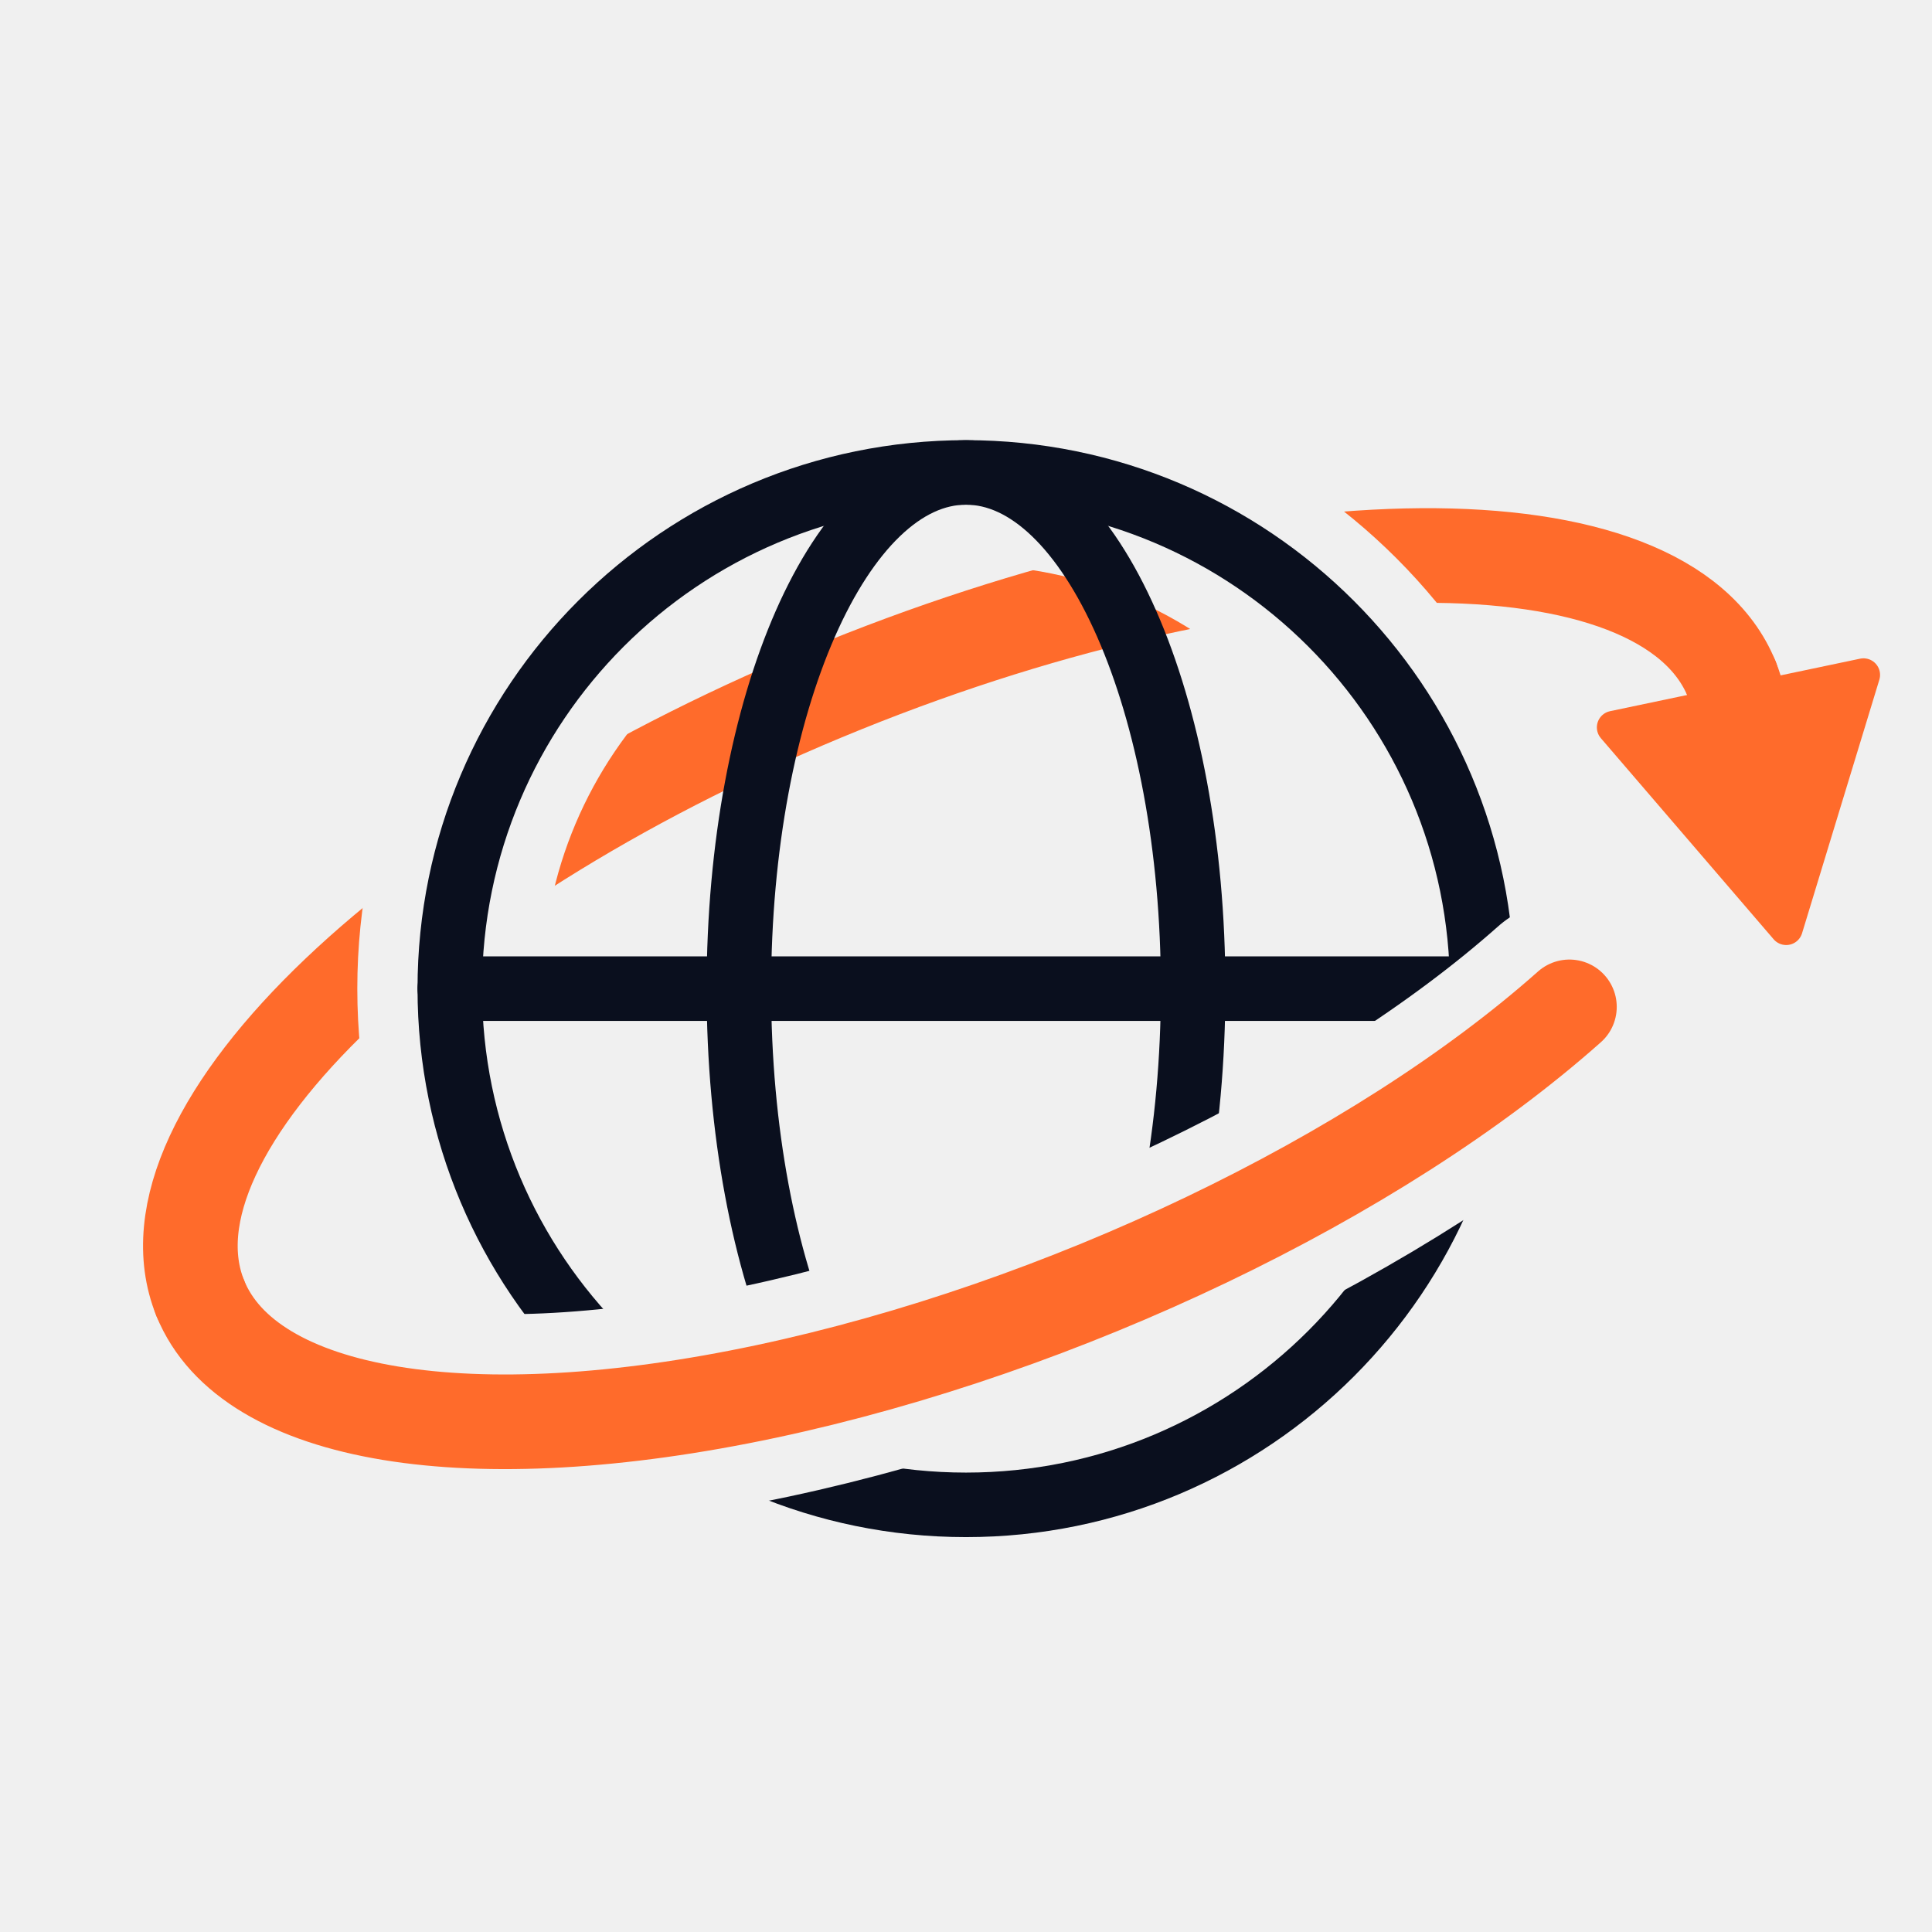
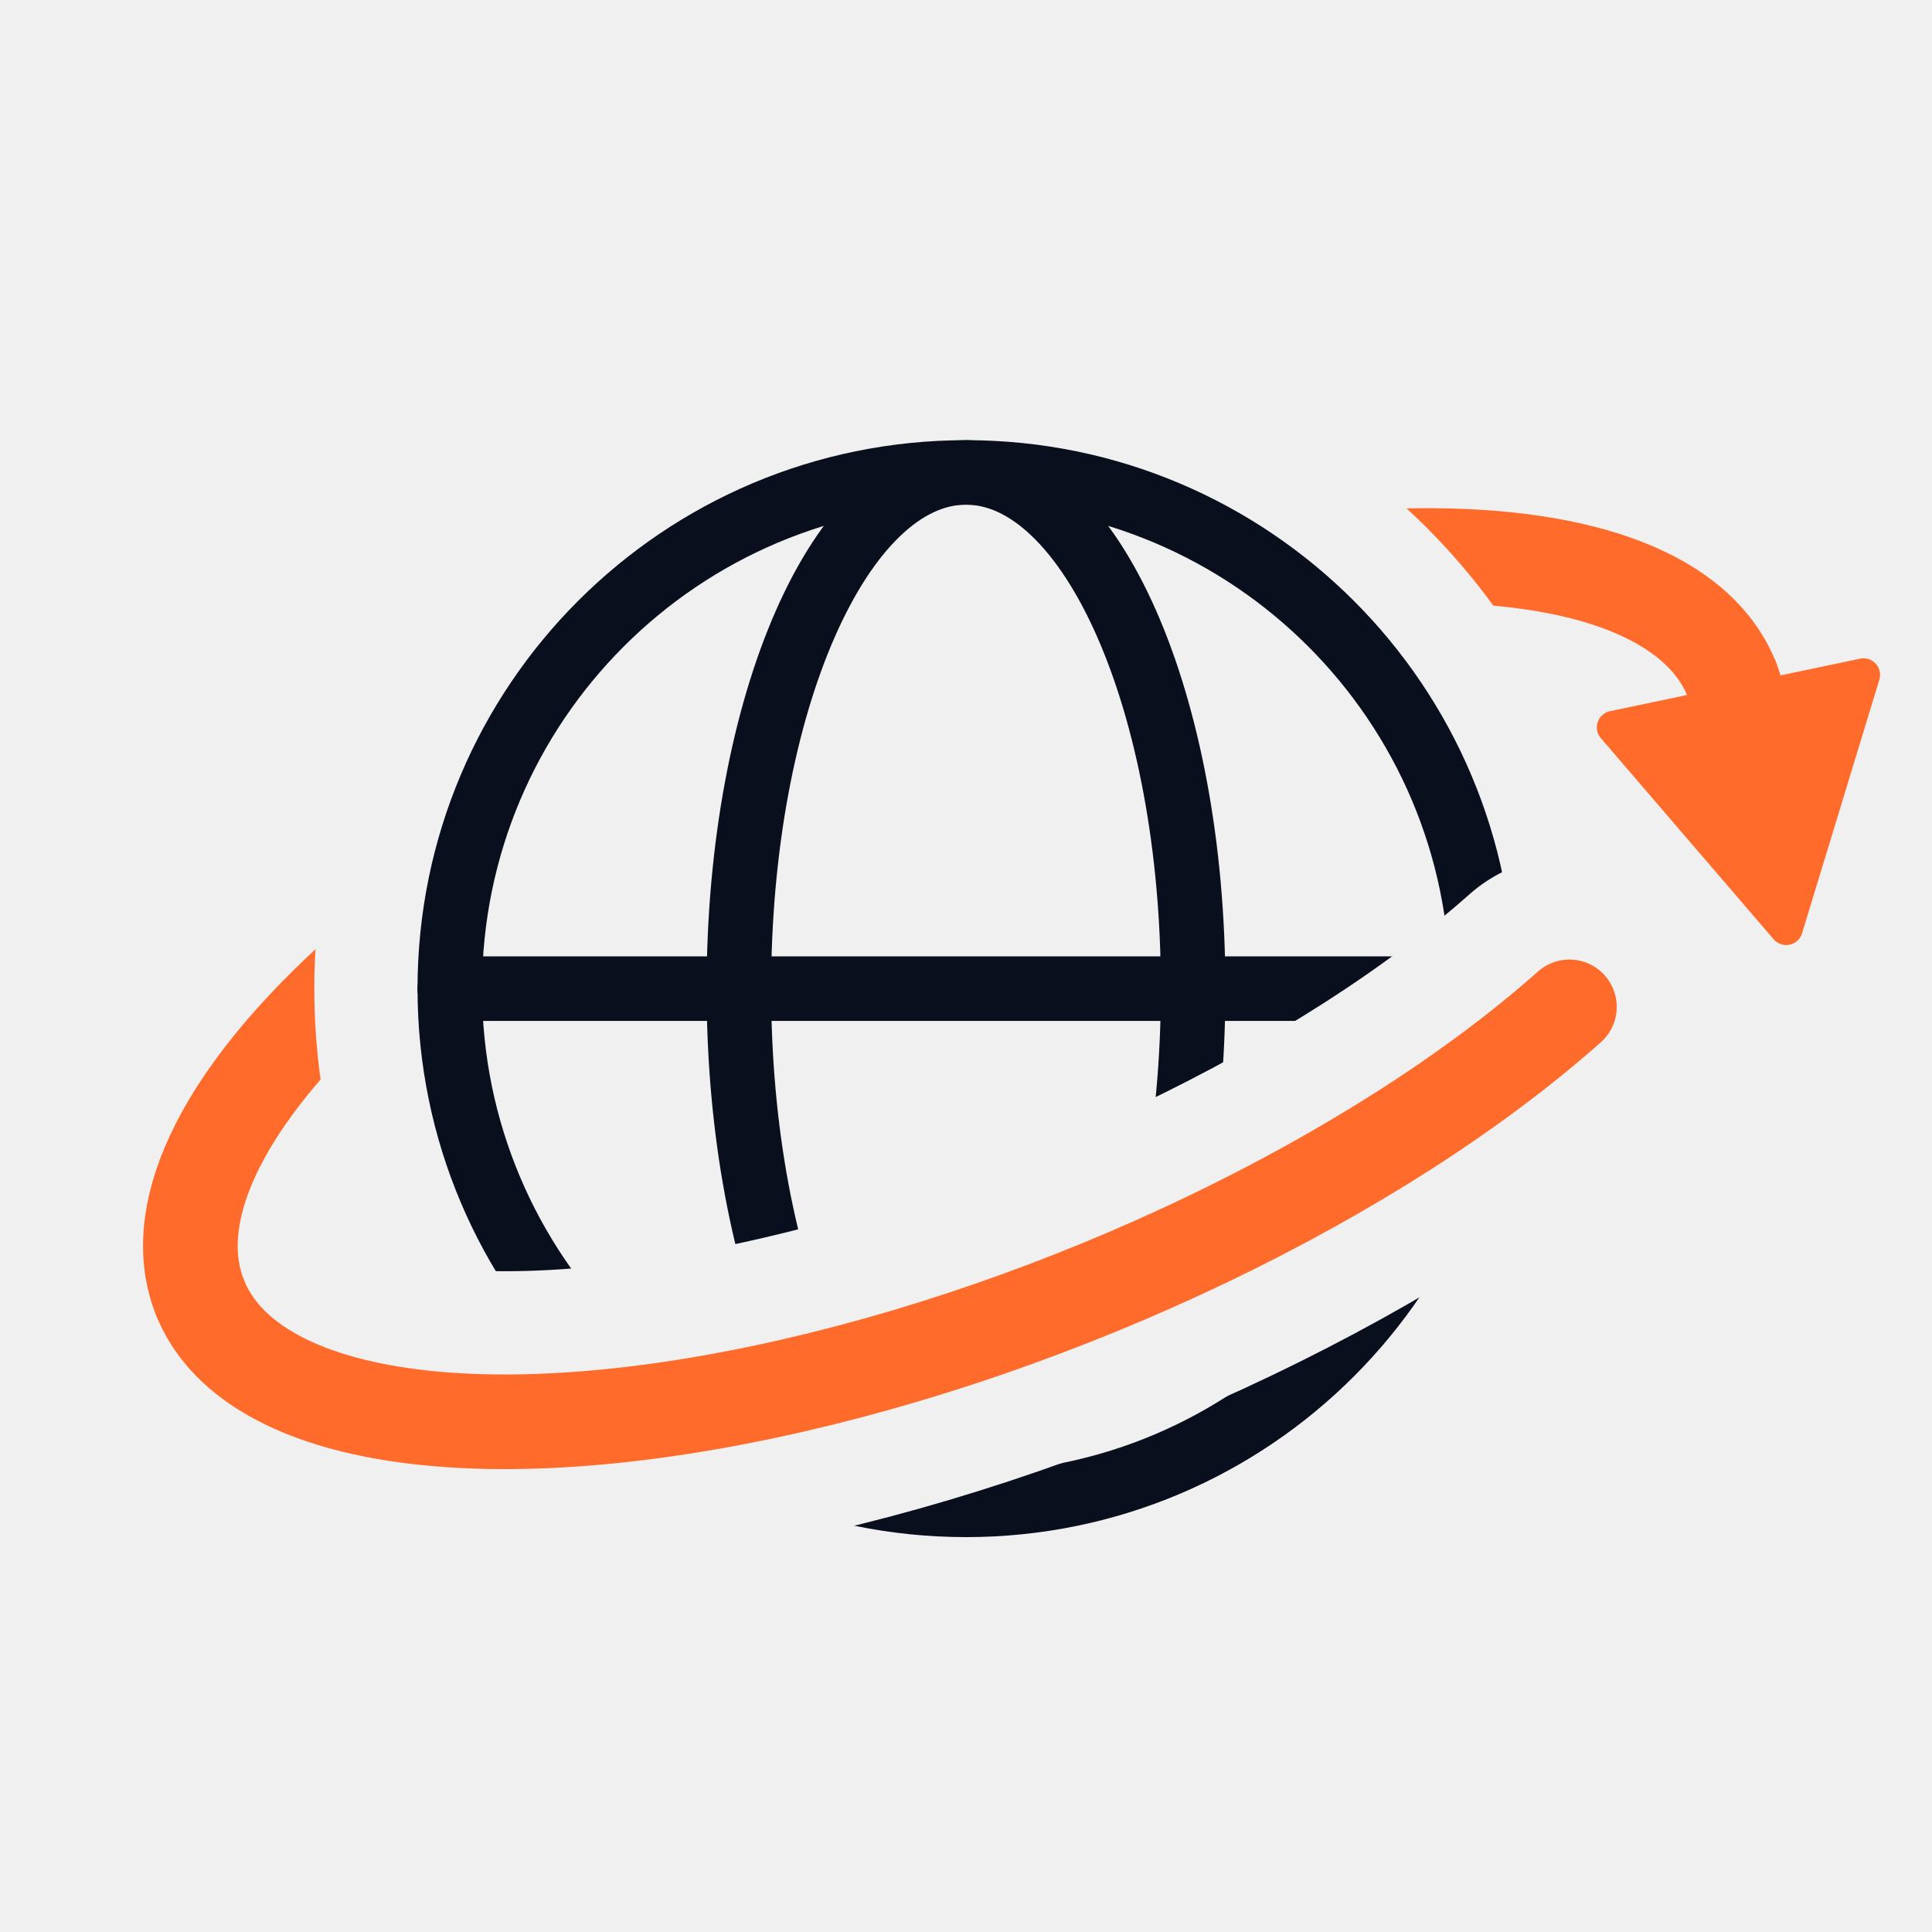
<svg xmlns="http://www.w3.org/2000/svg" viewBox="0 0 512 512" width="512" height="512">
  <defs>
    <mask id="m8g" maskUnits="userSpaceOnUse" x="-428" y="-422" width="1368" height="1368">
      <rect x="-428" y="-422" width="1368" height="1368" fill="#fff" />
-       <g fill="none" stroke="#000" stroke-width="57.000" stroke-linecap="round">
+       <g fill="none" stroke="#000" stroke-width="79.800" stroke-linecap="round">
        <path d="M415.914,266.833 A218.880,86.640 -22 0 1 53.058,343.994" />
        <path d="M458.942,180.006 A218.880,86.640 -22 0 1 460.712,185.809" />
      </g>
-       <path d="M473.362,246.056 L427.576,192.767 L493.847,178.852 Z" fill="#000" stroke="#000" stroke-width="31.920" stroke-linejoin="round" />
+       <path d="M473.362,246.056 L427.576,192.767 L493.847,178.852 Z" fill="#000" stroke="#000" stroke-width="54.720" stroke-linejoin="round" />
    </mask>
    <mask id="m8i" maskUnits="userSpaceOnUse" x="-428" y="-422" width="1368" height="1368">
      <rect x="-428" y="-422" width="1368" height="1368" fill="#fff" />
      <path d="M415.914,266.833 A218.880,86.640 -22 0 1 53.058,343.994 L53.058,946.000 L415.914,946.000 Z" fill="#000" />
    </mask>
    <mask id="m8b" maskUnits="userSpaceOnUse" x="-428" y="-422" width="1368" height="1368">
      <rect x="-428" y="-422" width="1368" height="1368" fill="#fff" />
-       <circle cx="256" cy="262" r="136.800" fill="none" stroke="#000" stroke-width="49.020" />
+       <circle cx="256" cy="262" r="172.710" fill="#000" />
    </mask>
  </defs>
  <path d="M53.058,343.994 A218.880,86.640 -22 0 1 458.942,180.006" fill="none" stroke="#FF6B2B" stroke-width="25.080" stroke-linecap="round" mask="url(#m8b)" />
  <g mask="url(#m8g)" stroke-linecap="round">
    <circle cx="256" cy="262" r="136.800" fill="none" stroke="#0A0F1E" stroke-width="17.100" />
    <g mask="url(#m8i)">
      <ellipse cx="256" cy="262" rx="60.192" ry="136.800" fill="none" stroke="#0A0F1E" stroke-width="17.100" />
      <path d="M119.200,262 H392.800" stroke="#0A0F1E" stroke-width="17.100" />
    </g>
  </g>
  <g fill="none" stroke="#FF6B2B" stroke-width="25.080" stroke-linecap="round">
    <path d="M415.914,266.833 A218.880,86.640 -22 0 1 53.058,343.994" />
    <path d="M458.942,180.006 A218.880,86.640 -22 0 1 460.712,185.809" />
  </g>
  <path d="M473.362,246.056 L427.576,192.767 L493.847,178.852 Z" fill="#FF6B2B" stroke="#FF6B2B" stroke-width="8.778" stroke-linejoin="round" />
</svg>
